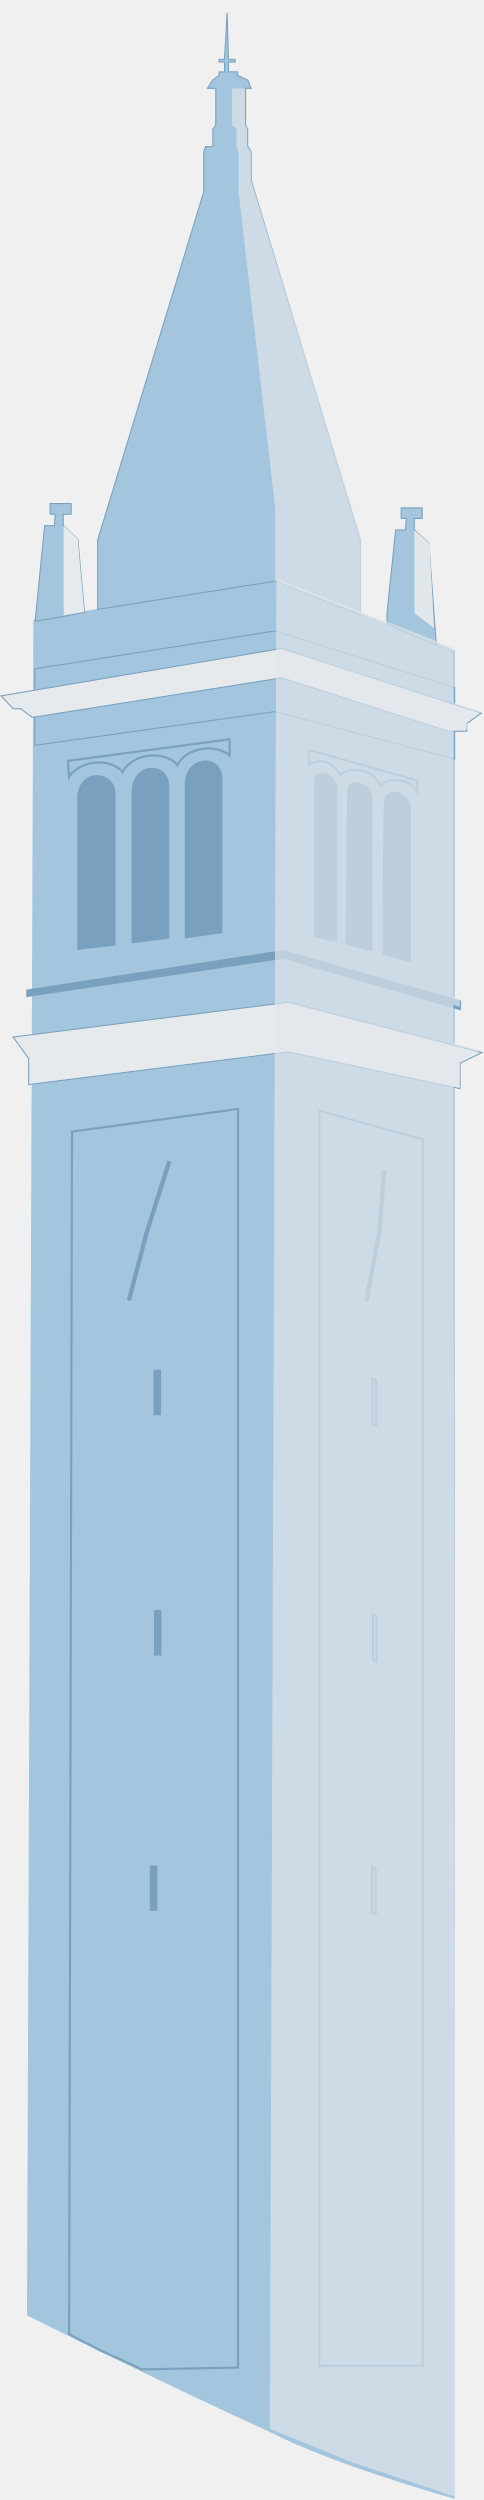
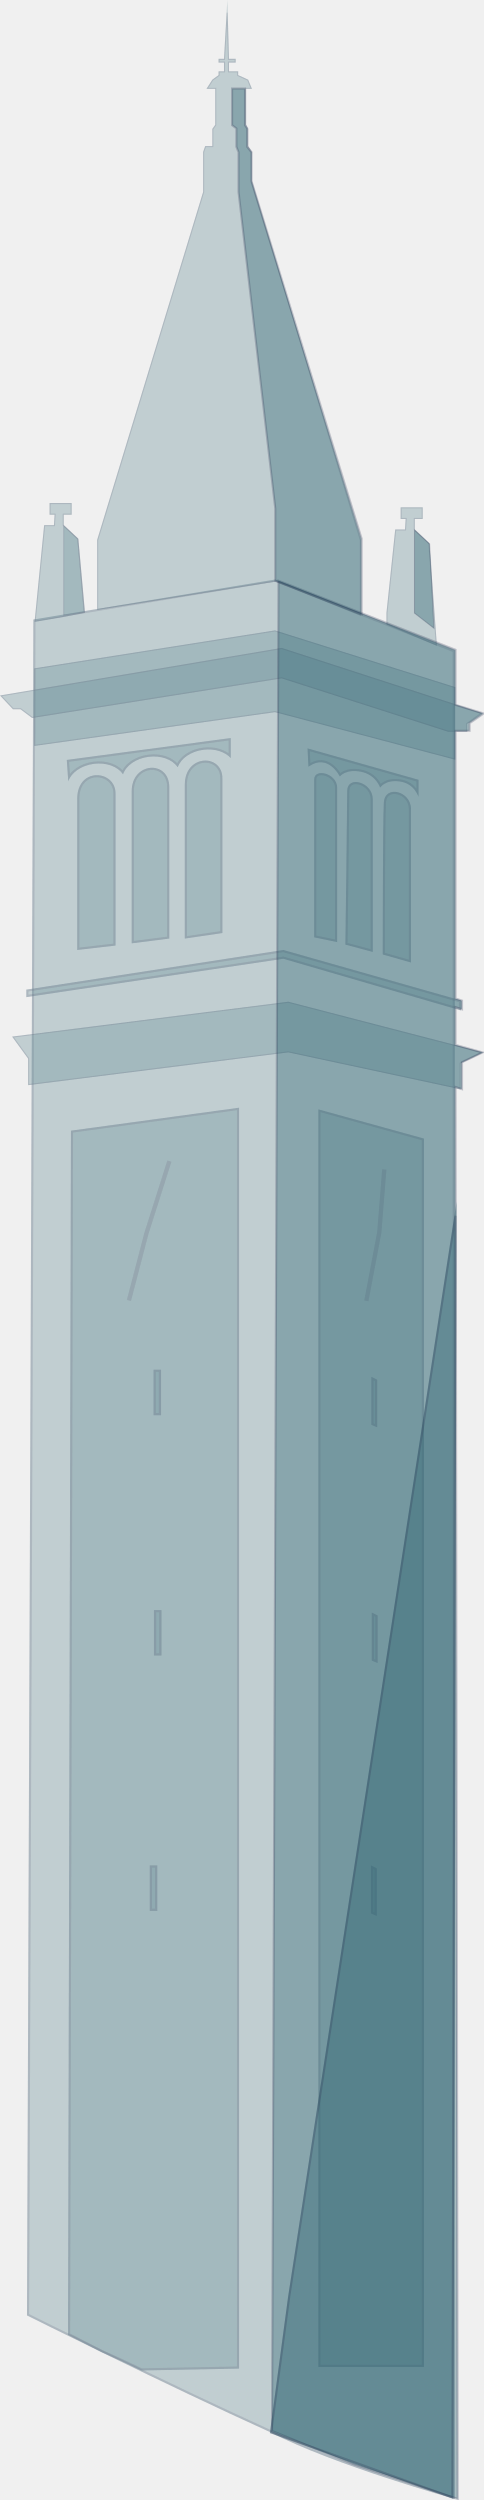
<svg xmlns="http://www.w3.org/2000/svg" width="224" height="1158" viewBox="0 0 224 1158" fill="none">
  <g opacity="0.65">
-     <path d="M127.556 268.414L210.66 301.269L210.66 1157.5C210.66 1157.5 155 1142 125 1126.5C77.5 1105 12.5 1072.5 12.5 1072.5L15.461 286.968L127.556 268.414Z" fill="#7AAED3" />
-     <path d="M127.43 329.634L127.382 329.621L127.332 329.628L16.102 345.242L16.102 309.796L127.347 292.251L210.608 318.463V351.583L127.43 329.634Z" fill="#7AAED3" stroke="#3977A4" stroke-width="0.5" />
-     <path d="M147.965 1095.87L147.965 514.519L195.861 527.771L195.861 1095.87H147.965Z" fill="#7AAED3" stroke="#3977A4" />
-     <path d="M178.002 541.693L175.683 570.877L169.691 602.572" stroke="#3977A4" stroke-width="2" />
-     <path d="M13.269 490.346V490.265L13.221 490.199L6.06 480.349L133.508 464.254L223.28 487.532L213.262 492.378L213.121 492.447V492.603V504.277L133.577 487.217L133.535 487.208L133.493 487.213L13.269 502.37V490.346Z" fill="#E2E7EB" stroke="#3977A4" stroke-width="0.5" />
-     <path d="M33.354 524.156L110.242 513.663L110.242 1096.65L65.608 1097.5L56.214 1093.05L56.203 1093.04L47.229 1089.06L47.203 1089.04L32.001 1081.2L33.354 524.156Z" fill="#7AAED3" stroke="#3977A4" />
-     <path d="M78.462 537.825L67.832 571.26L59.715 602.376" stroke="#3977A4" stroke-width="2" />
-     <path d="M71.621 655.028V634.962H74.1V655.028H71.621Z" fill="#3977A4" stroke="#3977A4" />
-     <path d="M71.812 766.351V746.285H74.291V766.351H71.812Z" fill="#3977A4" stroke="#3977A4" />
-     <path d="M69.883 884.629V864.562H72.362V884.629H69.883Z" fill="#3977A4" stroke="#3977A4" />
-     <path d="M174.214 660.373L172.508 659.642V638.555L174.214 639.408V660.373Z" fill="#7AAED3" stroke="#3977A4" />
-     <path d="M174.409 769.569L172.703 768.838V747.751L174.409 748.604V769.569Z" fill="#7AAED3" stroke="#3977A4" />
-     <path d="M174.022 886.69L172.316 885.958V864.872L174.022 865.724V886.69Z" fill="#7AAED3" stroke="#3977A4" />
-     <path d="M213.06 463.799V467.394L131.368 443.615L131.263 443.584L131.154 443.6L12.676 461.295V458.825L131.196 440.547L213.06 463.799Z" fill="#3977A4" stroke="#3977A4" />
-     <path d="M130.436 300.365L222.871 330.344L216.312 335.08L216.209 335.155V335.283V338.705H207.608L130.531 313.979L130.475 313.961L130.416 313.97L14.947 332.314L9.62 328.319L9.553 328.269H9.47H6.099L0.502 322.31L130.436 300.365Z" fill="#E2E7EB" stroke="#3977A4" stroke-width="0.5" />
-     <path d="M187.89 240.161H185.821V235.25H195.564V240.161H192.142H191.892V240.411V245.243V245.351L191.971 245.425L198.664 251.736L201.584 291.645L202.106 298.776L179.25 289.142V283.91L183.284 245.493H187.6H187.836L187.85 245.258L188.14 240.426L188.156 240.161H187.89Z" fill="#7AAED3" stroke="#3977A4" stroke-width="0.5" />
-     <path d="M25.277 238.161H23.208V233.25H32.951V238.161H29.529H29.279V238.411V243.243V243.351L29.357 243.425L36.053 249.738L39.116 283.627L29.484 285.516L16.281 287.779L20.672 243.493H24.987H25.222L25.236 243.258L25.526 238.426L25.542 238.161H25.277Z" fill="#7AAED3" stroke="#3977A4" stroke-width="0.5" />
-     <path d="M29.5 285V243.5L36 249.5L39 283.5L29.5 285Z" fill="#E2E7EB" />
-     <path d="M127.486 269.167L45.25 282.263V266.322L45.25 250.124L94.329 88.976L94.34 88.94V88.903L94.34 83.684V70.392L95.232 67.893H98.342H98.592V67.643V59.798L99.899 57.93L99.945 57.866V57.787V41.166V40.916H99.695H96.091L98.527 37.088L101.388 34.99L101.491 34.915V34.788V33.299H103.753H104.003V33.049V28.99V28.74H103.753H101.491V27.501H103.753H103.989L104.003 27.265L105.216 5.881L105.822 27.258L105.829 27.501H106.072H108.915V28.74H106.072H105.822V28.99V33.049V33.299H106.072H110.074V34.788V34.948L110.22 35.015L114.769 37.1L116.33 40.916H113.996H113.746V41.166V57.787V57.846L113.773 57.899L114.713 59.779V67.643V67.717L114.752 67.779L116.452 70.423V83.684V83.721L116.462 83.755L118.008 88.974L118.009 88.975L166.895 250.124V266.322V284.893L127.618 269.182L127.554 269.156L127.486 269.167Z" fill="#7AAED3" stroke="#3977A4" stroke-width="0.5" />
-     <mask id="path-20-inside-1_481_3530" fill="white">
-       <path fill-rule="evenodd" clip-rule="evenodd" d="M106.883 341.852L30.929 352.002L31.627 361.948C32.938 357.929 37.581 354.564 43.459 353.81C49.293 353.061 54.6 355.108 56.911 358.618L57.013 358.604C58.363 354.625 62.98 351.304 68.814 350.555C74.597 349.813 79.861 351.817 82.204 355.269L82.402 355.243C83.799 351.312 88.385 348.045 94.166 347.303C99.448 346.625 104.297 348.239 106.883 351.154L106.883 341.852Z" />
+     <path d="M127.556 268.414L210.66 301.269L210.66 1157.5C210.66 1157.5 155 1142 125 1126.5C77.5 1105 12.5 1072.5 12.5 1072.5L15.461 286.968L127.556 268.414Z" fill="#1E5A67" fill-opacity="0.34" />
+     <path d="M210.16 301.609L210.16 1156.84C209.973 1156.79 209.746 1156.72 209.481 1156.65C209.158 1156.56 208.78 1156.45 208.348 1156.32C206.769 1155.87 204.479 1155.2 201.638 1154.36C195.954 1152.66 188.064 1150.24 179.236 1147.34C161.574 1141.53 140.192 1133.79 125.23 1126.06L125.218 1126.05L125.206 1126.04C101.463 1115.3 73.343 1101.8 51.157 1090.99C40.064 1085.58 30.455 1080.85 23.62 1077.47C20.203 1075.77 17.478 1074.42 15.608 1073.49C14.674 1073.03 13.952 1072.67 13.465 1072.42L13.001 1072.19L15.959 287.392L127.501 268.93L210.16 301.609Z" stroke="#2C3151" stroke-opacity="0.25" />
+     <path d="M127.367 329.875L15.852 345.53L15.852 309.582L127.367 291.995L210.858 318.279V351.908L127.367 329.875Z" fill="#1E5A67" fill-opacity="0.34" />
+     <path d="M127.43 329.634L127.382 329.621L127.332 329.628L16.102 345.242L16.102 309.796L127.347 292.251L210.608 318.463V351.583L127.43 329.634Z" stroke="#2C3151" stroke-opacity="0.25" stroke-width="0.5" />
+     <path d="M147.465 1096.37L147.465 513.862L196.361 527.391L196.361 1096.37H147.465Z" fill="#1E5A67" fill-opacity="0.34" />
+     <path d="M147.965 1095.87L147.965 514.519L195.861 527.771L195.861 1095.87H147.965Z" stroke="#2C3151" stroke-opacity="0.25" />
+     <path d="M178.002 541.693L175.683 570.877L169.691 602.572" stroke="#2C3151" stroke-opacity="0.25" stroke-width="2" />
+     <path d="M13.019 490.346L5.609 480.154L133.524 464L224.001 487.461L213.371 492.603V504.586L133.524 487.461L13.019 502.653V490.346Z" fill="#1E5A67" fill-opacity="0.34" />
+     <path d="M13.269 490.346V490.265L13.221 490.199L6.06 480.349L133.508 464.254L223.28 487.532L213.262 492.378L213.121 492.447V492.603V504.277L133.577 487.217L133.535 487.208L133.493 487.213L13.269 502.37V490.346Z" stroke="#2C3151" stroke-opacity="0.25" stroke-width="0.5" />
+     <path d="M110.742 513.09L32.855 523.72L31.5 1081.5L47 1089.5L56 1093.5L65.5 1098L110.742 1097.14L110.742 513.09Z" fill="#1E5A67" fill-opacity="0.34" />
+     <path d="M33.354 524.156L110.242 513.663L110.242 1096.65L65.608 1097.5L56.214 1093.05L56.203 1093.04L47.229 1089.06L47.203 1089.04L32.001 1081.2L33.354 524.156Z" stroke="#2C3151" stroke-opacity="0.25" />
+     <path d="M78.462 537.825L67.832 571.26L59.715 602.376" stroke="#2C3151" stroke-opacity="0.25" stroke-width="2" />
+     <path d="M71.121 655.528V634.462H74.6V655.528H71.121Z" fill="#1E5A67" fill-opacity="0.34" />
+     <path d="M71.621 655.028V634.962H74.1V655.028H71.621Z" stroke="#2C3151" stroke-opacity="0.25" />
+     <path d="M71.312 766.851V745.785H74.791V766.851H71.312Z" fill="#1E5A67" fill-opacity="0.34" />
+     <path d="M71.812 766.351V746.285H74.291V766.351H71.812Z" stroke="#2C3151" stroke-opacity="0.25" />
+     <path d="M69.383 885.129V864.062H72.862V885.129H69.383Z" fill="#1E5A67" fill-opacity="0.34" />
+     <path d="M69.883 884.629V864.562H72.362V884.629H69.883Z" stroke="#2C3151" stroke-opacity="0.25" />
+     <path d="M172.008 659.972V637.746L174.714 639.099V661.131L172.008 659.972Z" fill="#1E5A67" fill-opacity="0.34" />
+     <path d="M174.214 660.373L172.508 659.642V638.555L174.214 639.408V660.373Z" stroke="#2C3151" stroke-opacity="0.25" />
+     <path d="M172.205 769.168V746.942L174.911 748.295V770.328L172.205 769.168Z" fill="#1E5A67" fill-opacity="0.34" />
+     <path d="M174.411 769.569L172.705 768.838V747.751L174.411 748.604V769.569Z" stroke="#2C3151" stroke-opacity="0.25" />
+     <path d="M171.816 886.288V864.062L174.522 865.415V887.448L171.816 886.288Z" fill="#1E5A67" fill-opacity="0.34" />
+     <path d="M174.022 886.69L172.316 885.958V864.872L174.022 865.724V886.69Z" stroke="#2C3151" stroke-opacity="0.25" />
+     <path d="M12.176 461.875L12.176 458.396L131.228 440.036L213.56 463.421V468.06L131.228 444.095L12.176 461.875Z" fill="#1E5A67" fill-opacity="0.34" />
+     <path d="M213.06 463.799V467.394L131.368 443.615L131.263 443.584L131.154 443.6L12.676 461.295V458.825L131.196 440.547L213.06 463.799Z" stroke="#2C3151" stroke-opacity="0.25" />
+     <path d="M5.991 328.519L0 322.141L130.455 300.108L223.416 330.258L216.459 335.283V338.955H207.569L130.455 314.217L14.882 332.577L9.47 328.519H5.991Z" fill="#1E5A67" fill-opacity="0.34" />
+     <path d="M130.436 300.365L222.871 330.344L216.312 335.08L216.209 335.155V335.283V338.705H207.608L130.531 313.979L130.475 313.961L130.416 313.97L14.947 332.314L9.62 328.319L9.553 328.269H9.47H6.099L0.502 322.31L130.436 300.365Z" stroke="#2C3151" stroke-opacity="0.25" stroke-width="0.5" />
+     <path d="M179 289.308V283.896L183.059 245.243H187.6L187.89 240.411H185.571V235H195.814V240.411H192.142V245.243L198.906 251.621L201.834 291.627L202.385 299.165L179 289.308Z" fill="#1E5A67" fill-opacity="0.34" />
+     <path d="M187.89 240.161H185.821V235.25H195.564V240.161H192.142H191.892V240.411V245.243V245.351L191.971 245.425L198.664 251.736L201.584 291.645L202.106 298.776L179.25 289.142V283.91L183.284 245.493H187.6H187.836L187.85 245.258L188.14 240.426L188.156 240.161H187.89Z" stroke="#2C3151" stroke-opacity="0.25" stroke-width="0.5" />
+     <path d="M16 288.081L20.445 243.243H24.987L25.277 238.411H22.958V233H33.201V238.411H29.529V243.243L36.293 249.621L39.385 283.829L29.529 285.762L16 288.081Z" fill="#1E5A67" fill-opacity="0.34" />
+     <path d="M25.277 238.161H23.208V233.25H32.951V238.161H29.529H29.279V238.411V243.243V243.351L29.357 243.425L36.053 249.738L39.116 283.627L29.484 285.516L16.281 287.779L20.672 243.493H24.987H25.222L25.236 243.258L25.526 238.426L25.542 238.161H25.277Z" stroke="#2C3151" stroke-opacity="0.25" stroke-width="0.5" />
+     <path d="M29.5 285V243.5L36 249.5L39 283.5L29.5 285Z" fill="#1E5A67" fill-opacity="0.34" stroke="#2C3151" stroke-opacity="0.25" stroke-width="0.5" />
+     <path d="M45 250.087L94.09 88.903L94.09 83.684V70.349L95.056 67.643H98.342V59.719L99.695 57.787V41.166H95.636L98.342 36.914L101.241 34.788V33.049H103.753V28.99H101.241V27.251H103.753L105.299 0L106.072 27.251H109.165V28.99H106.072V33.049H110.324V34.788L114.963 36.914L116.702 41.166H113.996V57.787L114.963 59.719V67.643L116.702 70.349V83.684L118.248 88.903L167.145 250.087V266.322V285.262L127.525 269.414L45 282.556V266.322L45 250.087Z" fill="#1E5A67" fill-opacity="0.34" />
+     <path d="M127.486 269.167L45.25 282.263V266.322L45.25 250.124L94.329 88.976L94.34 88.94V88.903L94.34 83.684V70.392L95.232 67.893H98.342H98.592V67.643V59.798L99.899 57.93L99.945 57.866V57.787V41.166V40.916H99.695H96.091L98.527 37.088L101.388 34.99L101.491 34.915V34.788V33.299H103.753H104.003V33.049V28.99V28.74H103.753H101.491V27.501H103.753H103.989L104.003 27.265L105.216 5.881L105.822 27.258L105.829 27.501H106.072H108.915V28.74H106.072H105.822V28.99V33.049V33.299H106.072H110.074V34.788V34.948L110.22 35.015L114.769 37.1L116.33 40.916H113.996H113.746V41.166V57.787V57.846L113.773 57.899L114.713 59.779V67.643V67.717L114.752 67.779L116.452 70.423V83.684V83.721L116.462 83.755L118.008 88.974L118.009 88.975L166.895 250.124V266.322V284.893L127.618 269.182L127.554 269.156L127.486 269.167Z" stroke="#2C3151" stroke-opacity="0.25" stroke-width="0.5" />
+     <mask id="path-36-inside-1_481_3461" fill="white">
+       <path fill-rule="evenodd" clip-rule="evenodd" d="M106.883 341.852L30.929 352.002L31.628 361.953C32.937 357.932 37.581 354.565 43.461 353.81C49.295 353.061 54.602 355.108 56.913 358.617L57.013 358.604C58.363 354.625 62.98 351.304 68.814 350.555C74.597 349.813 79.861 351.817 82.204 355.269L82.402 355.243C83.799 351.312 88.385 348.045 94.166 347.303C99.448 346.625 104.297 348.239 106.883 351.154L106.883 341.852Z" />
    </mask>
-     <path fill-rule="evenodd" clip-rule="evenodd" d="M106.883 341.852L30.929 352.002L31.627 361.948C32.938 357.929 37.581 354.564 43.459 353.81C49.293 353.061 54.6 355.108 56.911 358.618L57.013 358.604C58.363 354.625 62.98 351.304 68.814 350.555C74.597 349.813 79.861 351.817 82.204 355.269L82.402 355.243C83.799 351.312 88.385 348.045 94.166 347.303C99.448 346.625 104.297 348.239 106.883 351.154L106.883 341.852Z" fill="#7AAED3" />
-     <path d="M30.929 352.002L30.797 351.011L29.866 351.135L29.932 352.072L30.929 352.002ZM106.883 341.852L107.883 341.852L107.883 340.71L106.751 340.861L106.883 341.852ZM31.627 361.948L30.63 362.018L32.578 362.258L31.627 361.948ZM56.911 358.618L56.076 359.168L56.421 359.691L57.042 359.609L56.911 358.618ZM57.013 358.604L57.144 359.596L57.76 359.514L57.959 358.925L57.013 358.604ZM82.204 355.269L81.377 355.831L81.723 356.342L82.335 356.261L82.204 355.269ZM82.402 355.243L82.533 356.234L83.139 356.154L83.344 355.578L82.402 355.243ZM106.883 351.154L106.135 351.818L107.883 353.789L107.883 351.154L106.883 351.154ZM31.062 352.993L107.016 342.843L106.751 340.861L30.797 351.011L31.062 352.993ZM32.625 361.878L31.927 351.932L29.932 352.072L30.63 362.018L32.625 361.878ZM32.578 362.258C33.732 358.722 37.955 355.525 43.586 354.802L43.331 352.818C37.207 353.604 32.145 357.137 30.677 361.638L32.578 362.258ZM43.586 354.802C49.174 354.084 54.039 356.075 56.076 359.168L57.746 358.068C55.16 354.141 49.412 352.037 43.331 352.818L43.586 354.802ZM56.881 357.613L56.78 357.626L57.042 359.609L57.144 359.596L56.881 357.613ZM68.687 349.563C62.607 350.344 57.576 353.831 56.066 358.283L57.959 358.925C59.149 355.419 63.354 352.264 68.942 351.547L68.687 349.563ZM83.031 354.708C80.412 350.849 74.715 348.789 68.687 349.563L68.942 351.547C74.478 350.836 79.309 352.785 81.377 355.831L83.031 354.708ZM82.271 354.252L82.073 354.278L82.335 356.261L82.533 356.234L82.271 354.252ZM94.038 346.311C88.012 347.085 83.021 350.515 81.46 354.908L83.344 355.578C84.577 352.109 88.758 349.005 94.293 348.295L94.038 346.311ZM107.631 350.491C104.772 347.267 99.558 345.603 94.038 346.311L94.293 348.295C99.337 347.647 103.823 349.211 106.135 351.818L107.631 350.491ZM105.883 341.852L105.883 351.154L107.883 351.154L107.883 341.852L105.883 341.852Z" fill="#3977A4" mask="url(#path-20-inside-1_481_3530)" />
-     <path d="M155.674 435.759L146.032 433.769L146.032 433.414L146.032 431.254L146.032 423.506L146.031 399.625C146.031 382.012 146.031 363.723 146.032 361.019C146.032 360.428 146.177 359.976 146.406 359.635C146.635 359.293 146.967 359.033 147.389 358.856C148.245 358.498 149.449 358.499 150.709 358.879C153.24 359.642 155.674 361.821 155.674 364.905V435.759ZM160.492 437.172L160.497 436.846L160.524 434.816C160.547 433.063 160.58 430.55 160.619 427.511C160.698 421.433 160.804 413.251 160.91 404.832C161.121 387.998 161.332 370.211 161.332 366.426C161.332 364.679 162.003 363.667 162.922 363.157C163.874 362.628 165.202 362.577 166.598 363.002C169.399 363.854 172.156 366.515 172.156 370.143V440.283L160.492 437.172ZM177.791 441.739L177.791 441.417C177.791 440.959 177.792 440.288 177.792 439.43C177.793 437.713 177.795 435.252 177.799 432.273C177.807 426.316 177.823 418.285 177.855 409.997C177.918 393.407 178.045 375.815 178.297 371.694C178.416 369.757 179.198 368.556 180.241 367.906C181.3 367.245 182.709 367.104 184.154 367.46C187.05 368.175 189.869 370.834 189.869 374.705V445.172L177.791 441.739Z" fill="#3977A4" stroke="#3977A4" />
-     <path d="M36.258 439.473L36.258 439.415L36.258 437.648L36.258 431.228L36.258 410.724C36.259 395.125 36.259 377.64 36.258 370.092C36.257 366.418 37.336 363.819 38.899 362.128C40.464 360.435 42.553 359.613 44.65 359.558C48.864 359.446 53.018 362.407 53.018 367.533L53.018 437.541L36.258 439.473ZM77.915 434.305L61.496 436.396L61.496 366.51C61.496 359.936 65.661 356.494 69.747 356.154C71.8 355.983 73.836 356.592 75.356 357.979C76.87 359.36 77.915 361.553 77.915 364.633V434.305ZM102.515 431.755L86.096 434.167V363.439C86.096 356.605 90.266 353.207 94.352 352.827C96.411 352.636 98.451 353.207 99.971 354.489C101.481 355.764 102.515 357.773 102.515 360.539L102.515 431.755Z" fill="#3977A4" stroke="#3977A4" />
-     <path d="M143.325 354.248L142.99 347.333L168.021 354.412L193.357 361.576L193.357 366.889C193.151 366.529 192.906 366.146 192.617 365.757C191.302 363.984 189.075 362.069 185.46 361.502C181.89 360.942 179.445 361.675 177.879 362.585C177.124 363.024 176.581 363.499 176.22 363.877C176.191 363.814 176.16 363.748 176.128 363.679C175.835 363.068 175.368 362.241 174.671 361.369C173.274 359.621 170.951 357.696 167.265 356.971C163.616 356.253 161.067 356.816 159.413 357.592C158.589 357.978 157.995 358.414 157.604 358.758C157.574 358.784 157.545 358.81 157.517 358.835C157.35 358.549 157.122 358.18 156.835 357.765C156.171 356.805 155.18 355.583 153.883 354.567C152.584 353.551 150.959 352.727 149.039 352.602C147.316 352.489 145.403 352.943 143.325 354.248Z" fill="#7AAED3" stroke="#3977A4" />
+     <path fill-rule="evenodd" clip-rule="evenodd" d="M106.883 341.852L30.929 352.002L31.628 361.953C32.937 357.932 37.581 354.565 43.461 353.81C49.295 353.061 54.602 355.108 56.913 358.617L57.013 358.604C58.363 354.625 62.98 351.304 68.814 350.555C74.597 349.813 79.861 351.817 82.204 355.269L82.402 355.243C83.799 351.312 88.385 348.045 94.166 347.303C99.448 346.625 104.297 348.239 106.883 351.154L106.883 341.852Z" fill="#1E5A67" fill-opacity="0.34" />
+     <path d="M30.929 352.002L30.797 351.011L29.866 351.135L29.932 352.072L30.929 352.002ZM106.883 341.852L107.883 341.852L107.883 340.71L106.751 340.861L106.883 341.852ZM31.628 361.953L30.63 362.023L32.579 362.263L31.628 361.953ZM56.913 358.617L56.078 359.167L56.423 359.691L57.044 359.609L56.913 358.617ZM57.013 358.604L57.144 359.595L57.76 359.514L57.959 358.925L57.013 358.604ZM82.204 355.269L81.377 355.831L81.723 356.341L82.335 356.26L82.204 355.269ZM82.402 355.243L82.533 356.234L83.139 356.154L83.344 355.578L82.402 355.243ZM106.883 351.154L106.135 351.818L107.883 353.789L107.883 351.154L106.883 351.154ZM31.062 352.993L107.016 342.843L106.751 340.861L30.797 351.011L31.062 352.993ZM32.625 361.883L31.927 351.932L29.932 352.072L30.63 362.023L32.625 361.883ZM32.579 362.263C33.73 358.724 37.955 355.525 43.588 354.802L43.333 352.818C37.207 353.604 32.143 357.14 30.677 361.643L32.579 362.263ZM43.588 354.802C49.176 354.084 54.041 356.075 56.078 359.167L57.748 358.067C55.162 354.141 49.414 352.037 43.333 352.818L43.588 354.802ZM56.881 357.613L56.782 357.626L57.044 359.609L57.144 359.595L56.881 357.613ZM68.687 349.563C62.606 350.344 57.576 353.831 56.066 358.283L57.959 358.925C59.149 355.419 63.354 352.264 68.942 351.547L68.687 349.563ZM83.031 354.707C80.412 350.849 74.715 348.789 68.687 349.563L68.942 351.547C74.478 350.836 79.309 352.785 81.377 355.831L83.031 354.707ZM82.271 354.252L82.073 354.278L82.335 356.26L82.533 356.234L82.271 354.252ZM94.038 346.311C88.012 347.085 83.021 350.515 81.46 354.908L83.344 355.578C84.577 352.109 88.758 349.005 94.293 348.295L94.038 346.311ZM107.631 350.491C104.772 347.267 99.558 345.603 94.038 346.311L94.293 348.295C99.337 347.647 103.823 349.211 106.135 351.818L107.631 350.491ZM105.883 341.852L105.883 351.154L107.883 351.154L107.883 341.852L105.883 341.852Z" fill="#2C3151" fill-opacity="0.25" mask="url(#path-36-inside-1_481_3461)" />
+     <path d="M145.532 361.019C145.53 366.426 145.532 434.176 145.532 434.176L156.174 436.373V364.905C156.174 358.147 145.534 355.613 145.532 361.019Z" fill="#1E5A67" fill-opacity="0.34" />
+     <path d="M159.987 437.555C159.987 437.555 160.832 373.988 160.832 366.426C160.832 358.864 172.656 362.343 172.656 370.143V440.934L159.987 437.555Z" fill="#1E5A67" fill-opacity="0.34" />
+     <path d="M177.291 442.117C177.291 442.117 177.291 379.942 177.798 371.663C178.305 363.384 190.369 366.426 190.369 374.705V445.834L177.291 442.117Z" fill="#1E5A67" fill-opacity="0.34" />
+     <path d="M155.674 435.759L146.032 433.769L146.032 433.414L146.032 431.254L146.032 423.506L146.031 399.625C146.031 382.012 146.031 363.723 146.032 361.019C146.032 360.428 146.177 359.976 146.406 359.635C146.635 359.293 146.967 359.033 147.389 358.856C148.245 358.498 149.449 358.499 150.709 358.879C153.24 359.642 155.674 361.821 155.674 364.905V435.759ZM160.492 437.172L160.497 436.846L160.524 434.816C160.547 433.063 160.58 430.55 160.619 427.511C160.698 421.433 160.804 413.251 160.91 404.832C161.121 387.998 161.332 370.211 161.332 366.426C161.332 364.679 162.003 363.667 162.922 363.157C163.874 362.628 165.202 362.577 166.598 363.002C169.399 363.854 172.156 366.515 172.156 370.143V440.283L160.492 437.172ZM177.791 441.739L177.791 441.417C177.791 440.959 177.792 440.288 177.792 439.43C177.793 437.713 177.795 435.252 177.799 432.273C177.807 426.316 177.823 418.285 177.855 409.997C177.918 393.407 178.045 375.815 178.297 371.694C178.416 369.757 179.198 368.556 180.241 367.906C181.3 367.245 182.709 367.104 184.154 367.46C187.05 368.175 189.869 370.834 189.869 374.705V445.172L177.791 441.739Z" stroke="#2C3151" stroke-opacity="0.25" />
+     <path d="M35.758 370.092C35.76 385.187 35.758 440.034 35.758 440.034L53.518 437.987L53.518 367.533C53.518 356.615 35.756 354.997 35.758 370.092Z" fill="#1E5A67" fill-opacity="0.34" />
+     <path d="M60.996 366.51L60.996 436.964L78.415 434.746V364.633C78.415 351.839 60.996 352.862 60.996 366.51Z" fill="#1E5A67" fill-opacity="0.34" />
+     <path d="M85.596 363.439V434.746L103.015 432.187L103.015 360.539C103.015 348.939 85.596 349.28 85.596 363.439Z" fill="#1E5A67" fill-opacity="0.34" />
+     <path d="M36.258 439.473L36.258 439.415L36.258 437.648L36.258 431.228L36.258 410.724C36.259 395.125 36.259 377.64 36.258 370.092C36.257 366.418 37.336 363.819 38.899 362.128C40.464 360.435 42.553 359.613 44.65 359.558C48.864 359.446 53.018 362.407 53.018 367.533L53.018 437.541L36.258 439.473ZM77.915 434.305L61.496 436.396L61.496 366.51C61.496 359.936 65.661 356.494 69.747 356.154C71.8 355.983 73.836 356.592 75.356 357.979C76.87 359.36 77.915 361.553 77.915 364.633V434.305ZM102.515 431.755L86.096 434.167V363.439C86.096 356.605 90.266 353.207 94.352 352.827C96.411 352.636 98.451 353.207 99.971 354.489C101.481 355.764 102.515 357.773 102.515 360.539L102.515 431.755Z" stroke="#2C3151" stroke-opacity="0.25" />
+     <path d="M193.856 369.299L193.856 361.198L168.155 353.93L142.455 346.663L142.867 355.157C152.031 348.609 157.405 359.676 157.405 359.676C157.405 359.676 160.066 356.064 167.166 357.461C174.266 358.859 176.067 364.854 176.067 364.854C176.067 364.854 178.459 360.91 185.38 361.996C192.301 363.082 193.856 369.299 193.856 369.299Z" fill="#1E5A67" fill-opacity="0.34" />
+     <path d="M143.323 354.248L142.988 347.333L168.019 354.412L193.356 361.576L193.356 366.889C193.149 366.529 192.904 366.146 192.615 365.757C191.3 363.984 189.073 362.069 185.458 361.502C181.888 360.942 179.443 361.675 177.877 362.585C177.122 363.024 176.579 363.499 176.218 363.877C176.189 363.814 176.159 363.748 176.126 363.679C175.833 363.068 175.366 362.241 174.67 361.369C173.272 359.621 170.949 357.696 167.263 356.971C163.615 356.253 161.065 356.816 159.411 357.592C158.587 357.978 157.993 358.414 157.602 358.758C157.572 358.784 157.543 358.81 157.515 358.835C157.348 358.549 157.12 358.18 156.833 357.765C156.169 356.805 155.178 355.583 153.881 354.567C152.582 353.551 150.957 352.727 149.037 352.602C147.314 352.489 145.401 352.943 143.323 354.248Z" stroke="#2C3151" stroke-opacity="0.25" />
  </g>
-   <path d="M192 284V245.5L199 252L201 291L192 284Z" fill="#E2E7EB" />
-   <path d="M125 1125L128 268L210 300V325.5L223 329.5L216.5 334V337.5H210V461.5L213 462.5V466.5L210 465.5V483L222.5 486.5L213 491V503.5L210 502.5L211 1156.5L163 1140.5L125 1125Z" fill="#E2E7EB" fill-opacity="0.65" />
-   <path d="M107.5 58V41H113.5V58L114.5 59.5V68L116.5 70.5V84L167.5 249.5V284.5L127.5 269V235.5L110.5 89V70.5L109.5 68V59.5L107.5 58Z" fill="#E2E7EB" fill-opacity="0.65" />
+   <path d="M192 284V245.5L199 252L201 291L192 284Z" fill="#1E5A67" fill-opacity="0.34" stroke="#2C3151" stroke-opacity="0.25" stroke-width="0.5" />
+   <path d="M126 1126L129 269L211 301V326.5L224 330.5L217.5 335V338.5H211V462.5L214 463.5V467.5L211 466.5V484L223.5 487.5L214 492V504.5L211 503.5L212 1157.5L164 1141.5L126 1126Z" fill="#1E5A67" fill-opacity="0.34" stroke="#2C3151" stroke-opacity="0.25" />
+   <path d="M107.5 58V41H113.5V58L114.5 59.5V68L116.5 70.5V84L167.5 249.5V284.5L127.5 269V235.5L110.5 89V70.5L109.5 68V59.5L107.5 58Z" fill="#1E5A67" fill-opacity="0.34" stroke="#2C3151" stroke-opacity="0.25" />
+   <path d="M133.501 1063.5L211.5 556.498L210 1157.5L125.001 1127L133.501 1063.5Z" fill="#1E5A67" fill-opacity="0.34" />
+   <path d="M133.995 1063.58L133.997 1063.57L210.983 563.144L209.502 1156.79L125.55 1126.67L133.995 1063.58Z" stroke="#2C3151" stroke-opacity="0.25" />
</svg>
